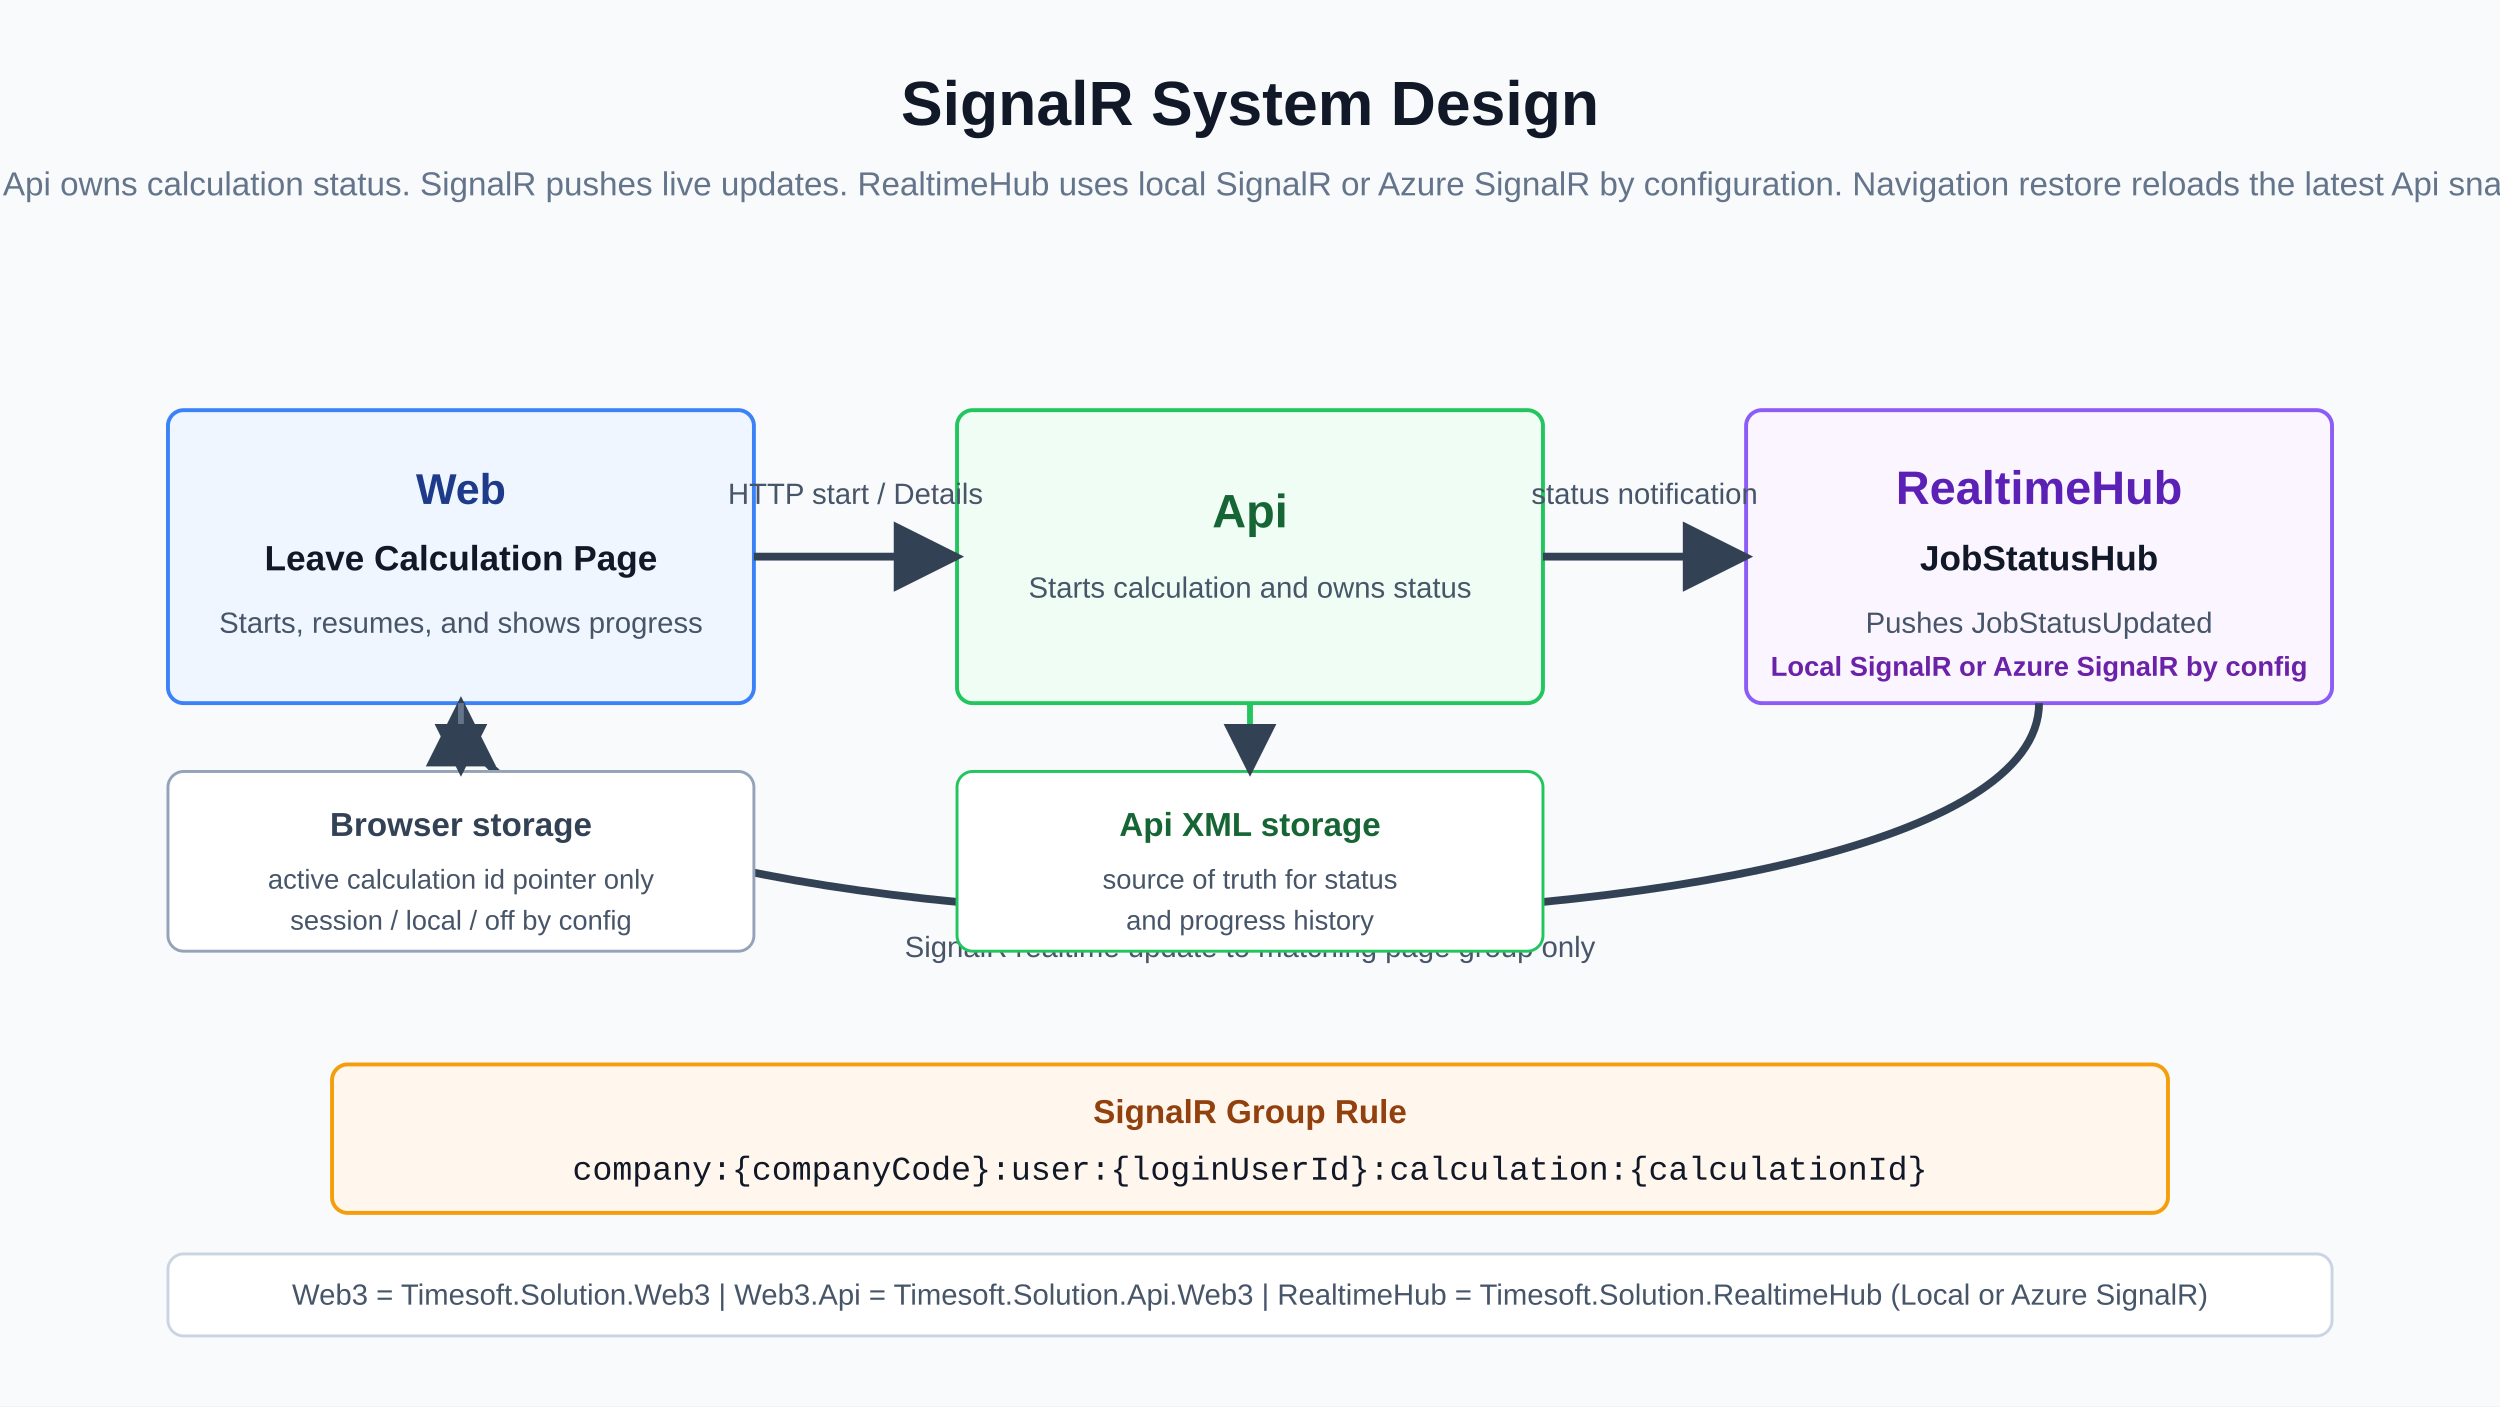
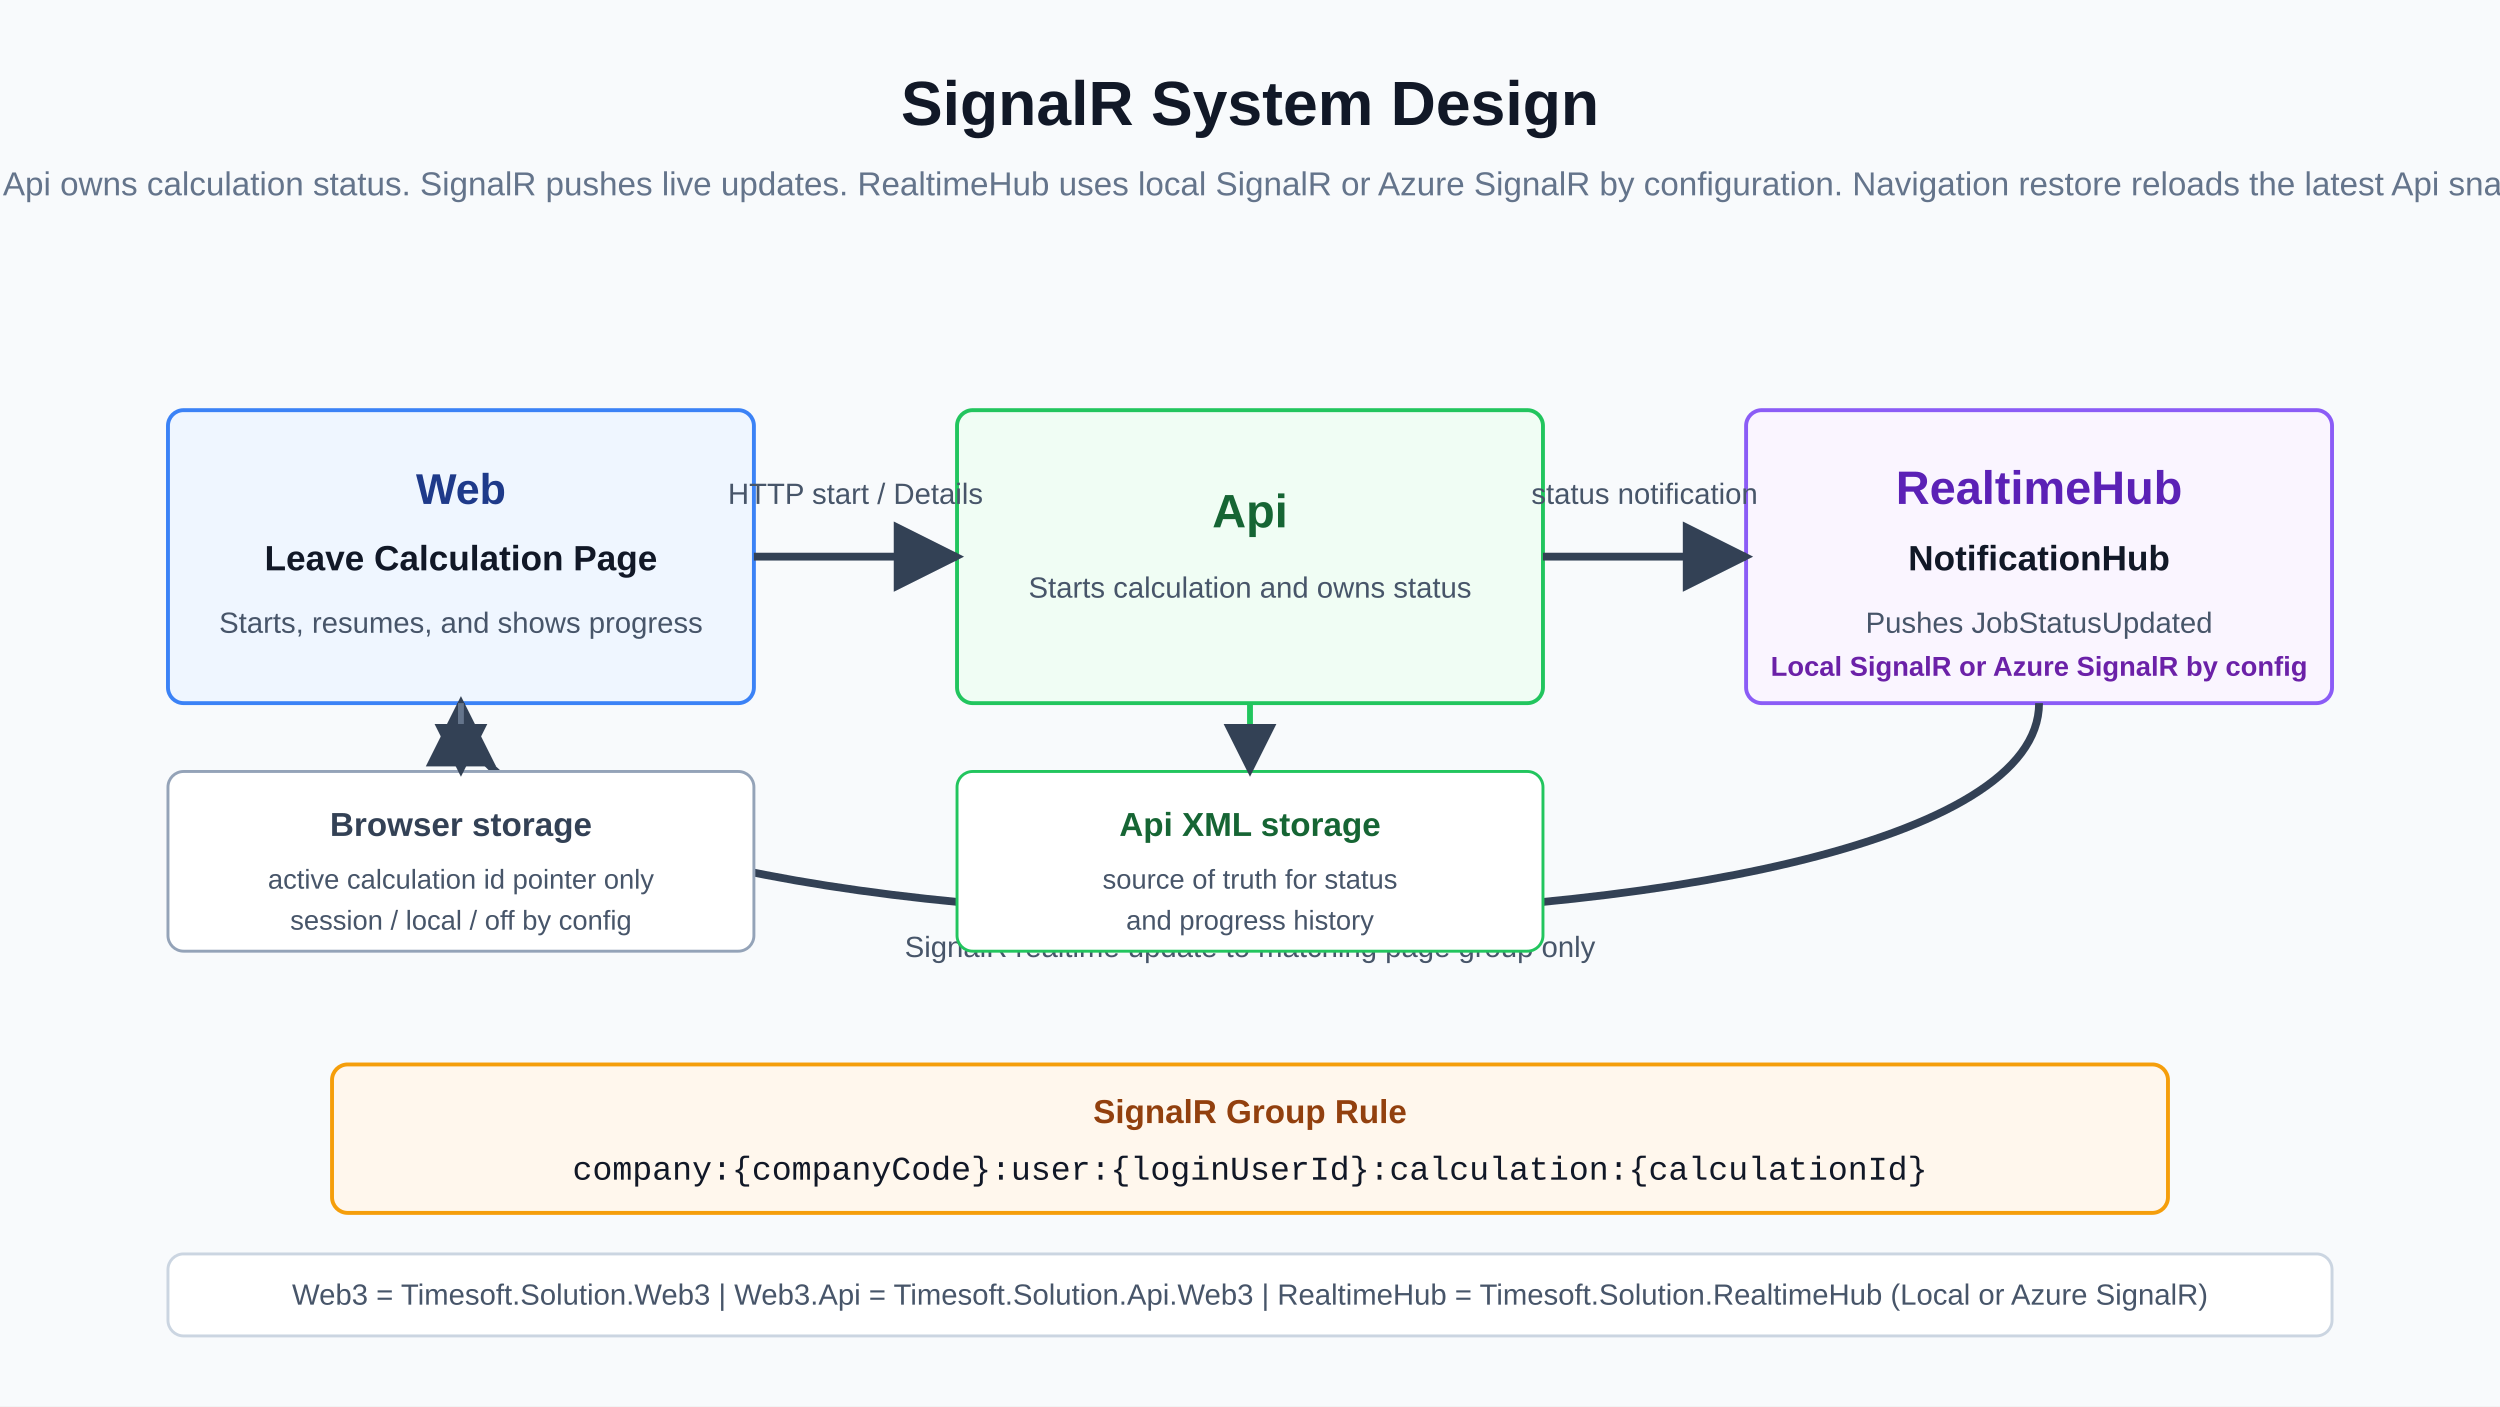
<svg xmlns="http://www.w3.org/2000/svg" width="1280" height="720" viewBox="0 0 1280 720" role="img" aria-labelledby="title desc">
  <defs>
    <marker id="arrow" viewBox="0 0 10 10" refX="9" refY="5" markerWidth="9" markerHeight="9" orient="auto-start-reverse">
      <path d="M 0 0 L 10 5 L 0 10 z" fill="#334155" />
    </marker>
  </defs>
  <rect width="1280" height="720" fill="#f8fafc" />
  <text x="640" y="64" text-anchor="middle" font-family="Segoe UI, Arial, sans-serif" font-size="32" font-weight="700" fill="#111827">
    SignalR System Design
  </text>
  <text x="640" y="100" text-anchor="middle" font-family="Segoe UI, Arial, sans-serif" font-size="17" fill="#64748b">
    Web3.Api owns calculation status. SignalR pushes live updates. RealtimeHub uses local SignalR or Azure SignalR by configuration. Navigation restore reloads the latest Api snapshot.
  </text>
  <rect x="86" y="210" width="300" height="150" rx="8" fill="#eff6ff" stroke="#3b82f6" stroke-width="2" />
  <text x="236" y="258" text-anchor="middle" font-family="Segoe UI, Arial, sans-serif" font-size="22" font-weight="700" fill="#1e3a8a">
    Web
  </text>
  <text x="236" y="292" text-anchor="middle" font-family="Segoe UI, Arial, sans-serif" font-size="18" font-weight="600" fill="#111827">
    Leave Calculation Page
  </text>
  <text x="236" y="324" text-anchor="middle" font-family="Segoe UI, Arial, sans-serif" font-size="15" fill="#475569">
    Starts, resumes, and shows progress
  </text>
  <rect x="490" y="210" width="300" height="150" rx="8" fill="#f0fdf4" stroke="#22c55e" stroke-width="2" />
  <text x="640" y="270" text-anchor="middle" font-family="Segoe UI, Arial, sans-serif" font-size="24" font-weight="700" fill="#166534">
    Api
  </text>
  <text x="640" y="306" text-anchor="middle" font-family="Segoe UI, Arial, sans-serif" font-size="15" fill="#475569">
    Starts calculation and owns status
  </text>
  <rect x="894" y="210" width="300" height="150" rx="8" fill="#faf5ff" stroke="#8b5cf6" stroke-width="2" />
  <text x="1044" y="258" text-anchor="middle" font-family="Segoe UI, Arial, sans-serif" font-size="24" font-weight="700" fill="#5b21b6">
    RealtimeHub
  </text>
  <text x="1044" y="292" text-anchor="middle" font-family="Segoe UI, Arial, sans-serif" font-size="18" font-weight="600" fill="#111827">
-     JobStatusHub
+     NotificationHub
  </text>
  <text x="1044" y="324" text-anchor="middle" font-family="Segoe UI, Arial, sans-serif" font-size="15" fill="#475569">
    Pushes JobStatusUpdated
  </text>
  <text x="1044" y="346" text-anchor="middle" font-family="Segoe UI, Arial, sans-serif" font-size="14" font-weight="600" fill="#6b21a8">
    Local SignalR or Azure SignalR by config
  </text>
  <line x1="386" y1="285" x2="490" y2="285" stroke="#334155" stroke-width="4" marker-end="url(#arrow)" />
  <text x="438" y="258" text-anchor="middle" font-family="Segoe UI, Arial, sans-serif" font-size="15" fill="#475569">
    HTTP start / Details
  </text>
  <line x1="790" y1="285" x2="894" y2="285" stroke="#334155" stroke-width="4" marker-end="url(#arrow)" />
  <text x="842" y="258" text-anchor="middle" font-family="Segoe UI, Arial, sans-serif" font-size="15" fill="#475569">
    status notification
  </text>
  <path d="M 1044 360 C 1044 505, 236 505, 236 360" fill="none" stroke="#334155" stroke-width="4" marker-end="url(#arrow)" />
  <text x="640" y="490" text-anchor="middle" font-family="Segoe UI, Arial, sans-serif" font-size="15" fill="#475569">
    SignalR realtime update to matching page group only
  </text>
  <rect x="86" y="395" width="300" height="92" rx="8" fill="#ffffff" stroke="#94a3b8" stroke-width="1.5" />
  <text x="236" y="428" text-anchor="middle" font-family="Segoe UI, Arial, sans-serif" font-size="17" font-weight="700" fill="#334155">
    Browser storage
  </text>
  <text x="236" y="455" text-anchor="middle" font-family="Segoe UI, Arial, sans-serif" font-size="14" fill="#475569">
    active calculation id pointer only
  </text>
  <text x="236" y="476" text-anchor="middle" font-family="Segoe UI, Arial, sans-serif" font-size="14" fill="#475569">
    session / local / off by config
  </text>
  <rect x="490" y="395" width="300" height="92" rx="8" fill="#ffffff" stroke="#22c55e" stroke-width="1.5" />
  <text x="640" y="428" text-anchor="middle" font-family="Segoe UI, Arial, sans-serif" font-size="17" font-weight="700" fill="#166534">
    Api XML storage
  </text>
  <text x="640" y="455" text-anchor="middle" font-family="Segoe UI, Arial, sans-serif" font-size="14" fill="#475569">
    source of truth for status
  </text>
  <text x="640" y="476" text-anchor="middle" font-family="Segoe UI, Arial, sans-serif" font-size="14" fill="#475569">
    and progress history
  </text>
  <line x1="236" y1="360" x2="236" y2="395" stroke="#64748b" stroke-width="3" marker-end="url(#arrow)" />
  <line x1="640" y1="360" x2="640" y2="395" stroke="#22c55e" stroke-width="3" marker-end="url(#arrow)" />
  <rect x="170" y="545" width="940" height="76" rx="8" fill="#fff7ed" stroke="#f59e0b" stroke-width="2" />
  <text x="640" y="575" text-anchor="middle" font-family="Segoe UI, Arial, sans-serif" font-size="17" font-weight="700" fill="#92400e">
    SignalR Group Rule
  </text>
  <text x="640" y="604" text-anchor="middle" font-family="Consolas, 'Courier New', monospace" font-size="17" fill="#111827">
    company:{companyCode}:user:{loginUserId}:calculation:{calculationId}
  </text>
  <rect x="86" y="642" width="1108" height="42" rx="8" fill="#ffffff" stroke="#cbd5e1" stroke-width="1.5" />
  <text x="640" y="668" text-anchor="middle" font-family="Segoe UI, Arial, sans-serif" font-size="15" fill="#475569">
    Web3 = Timesoft.Solution.Web3    |    Web3.Api = Timesoft.Solution.Api.Web3    |    RealtimeHub = Timesoft.Solution.RealtimeHub (Local or Azure SignalR)
  </text>
</svg>
